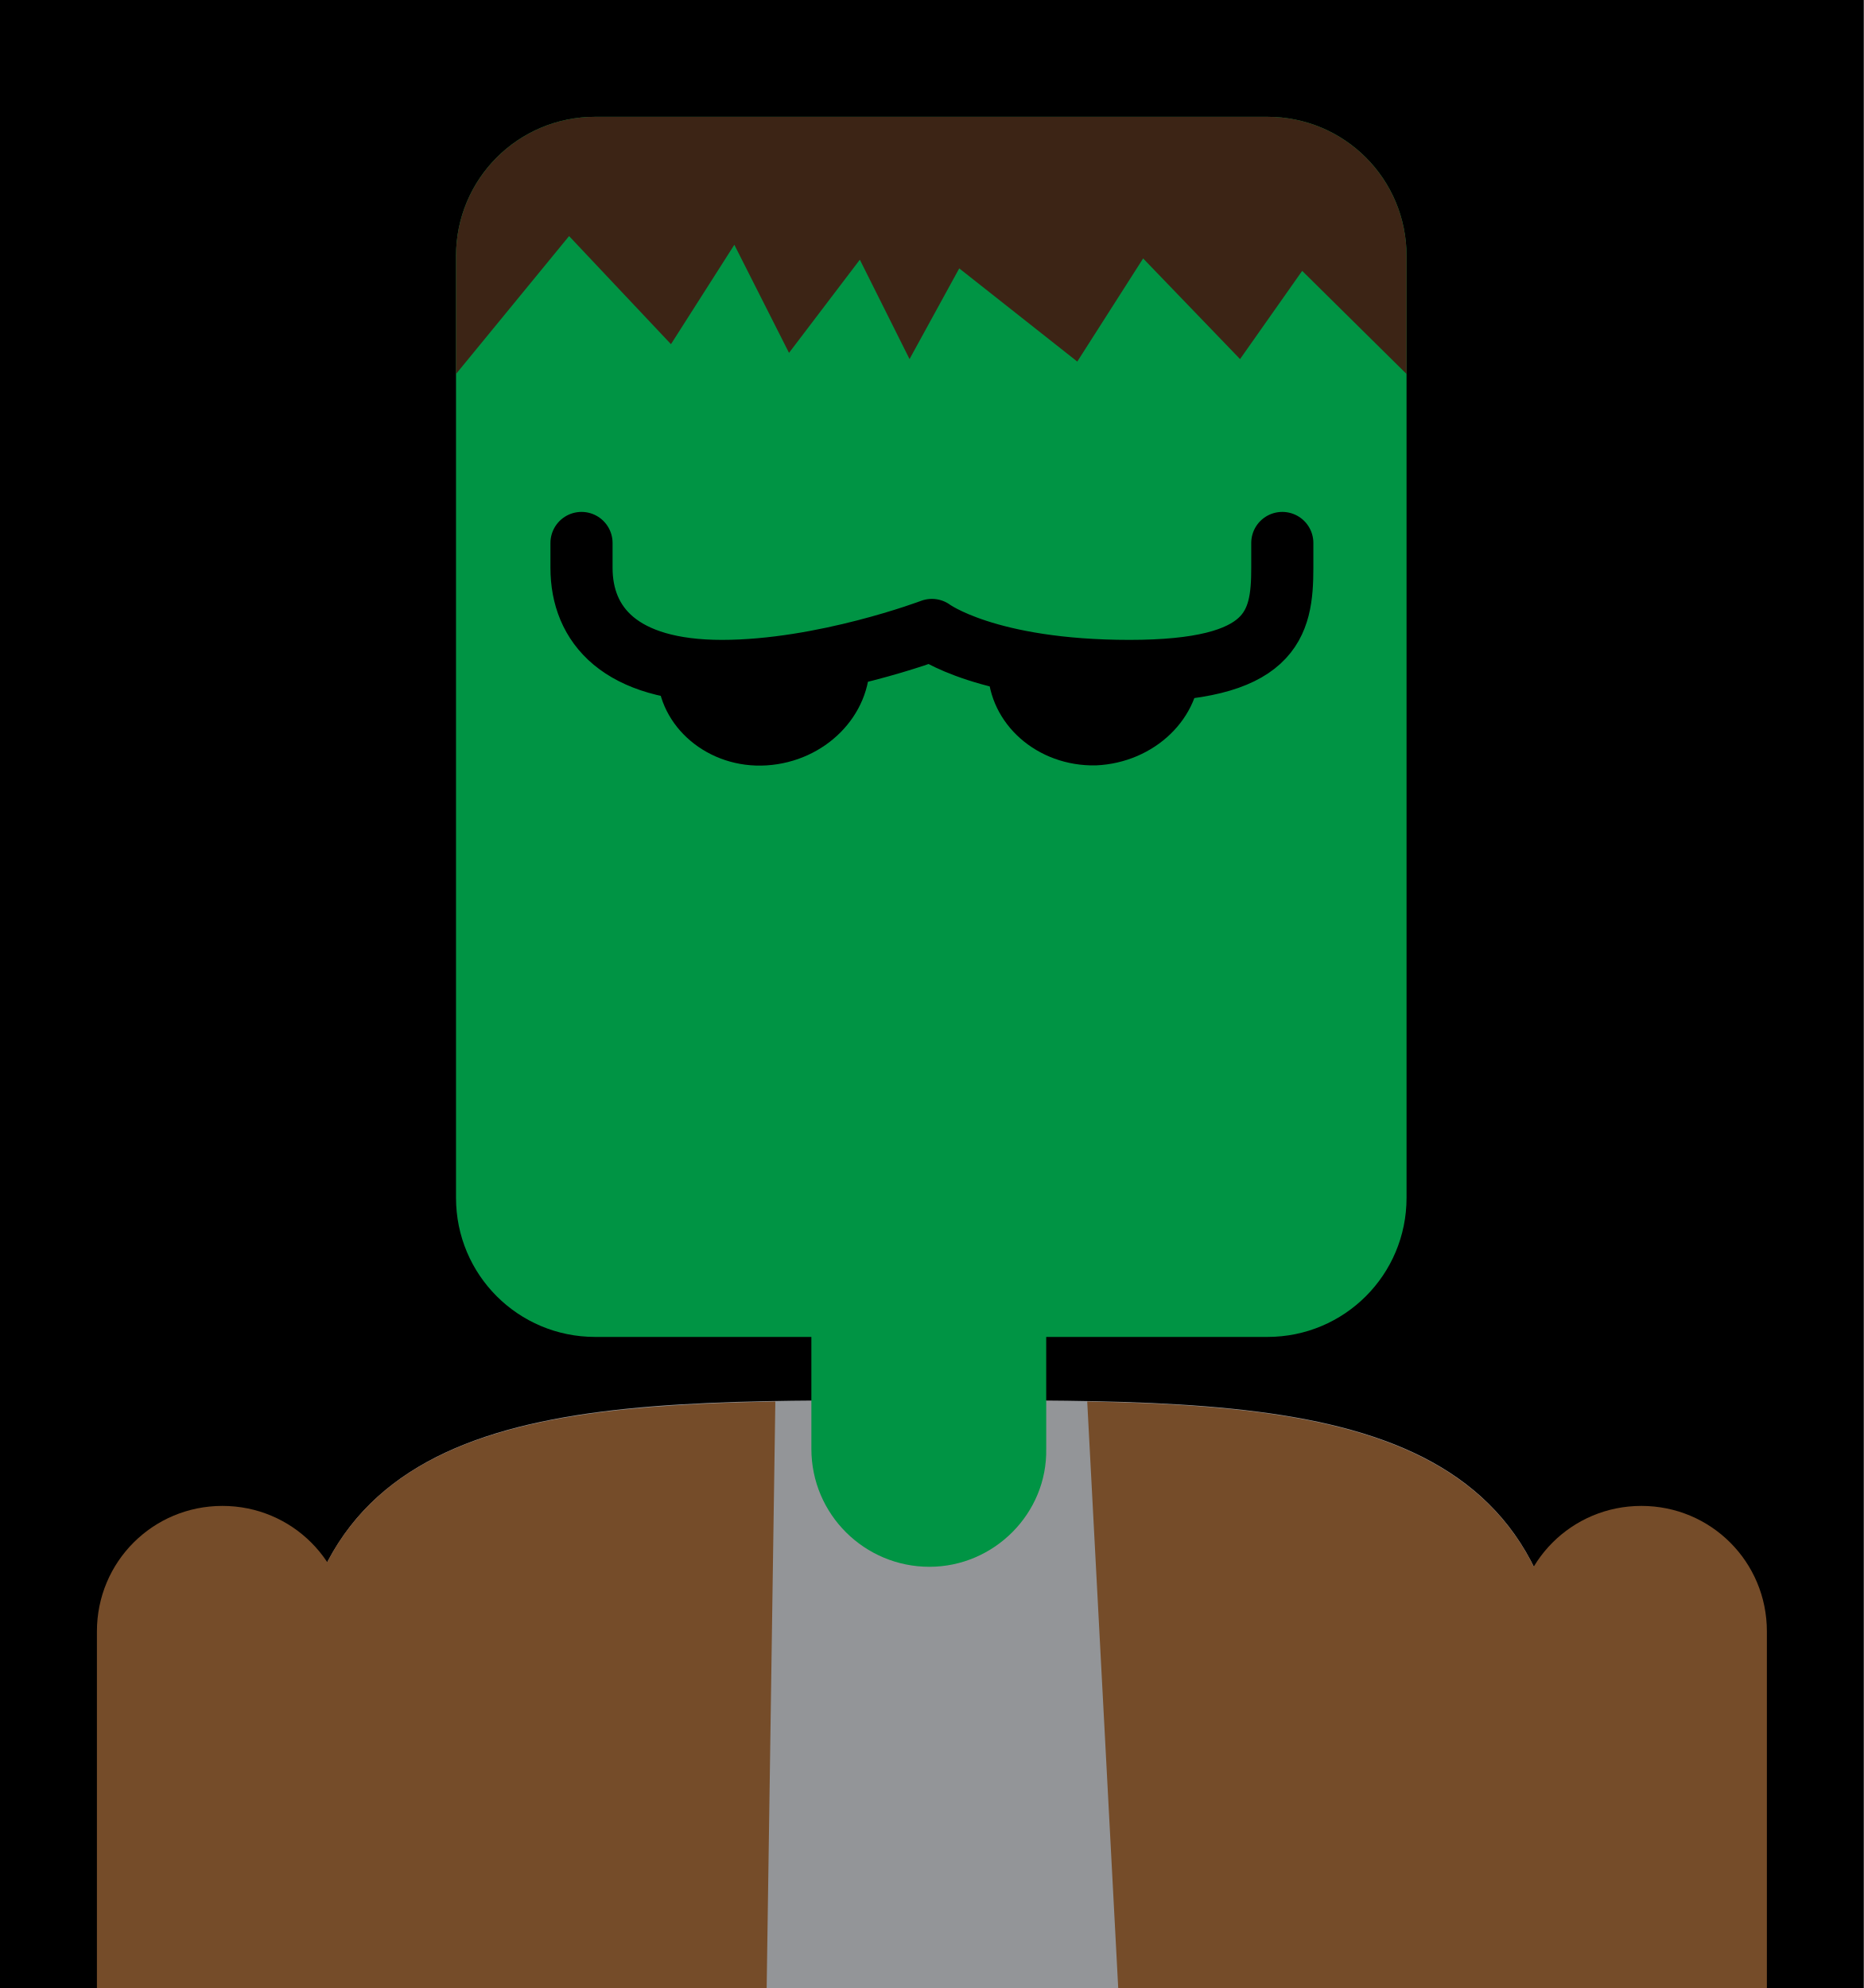
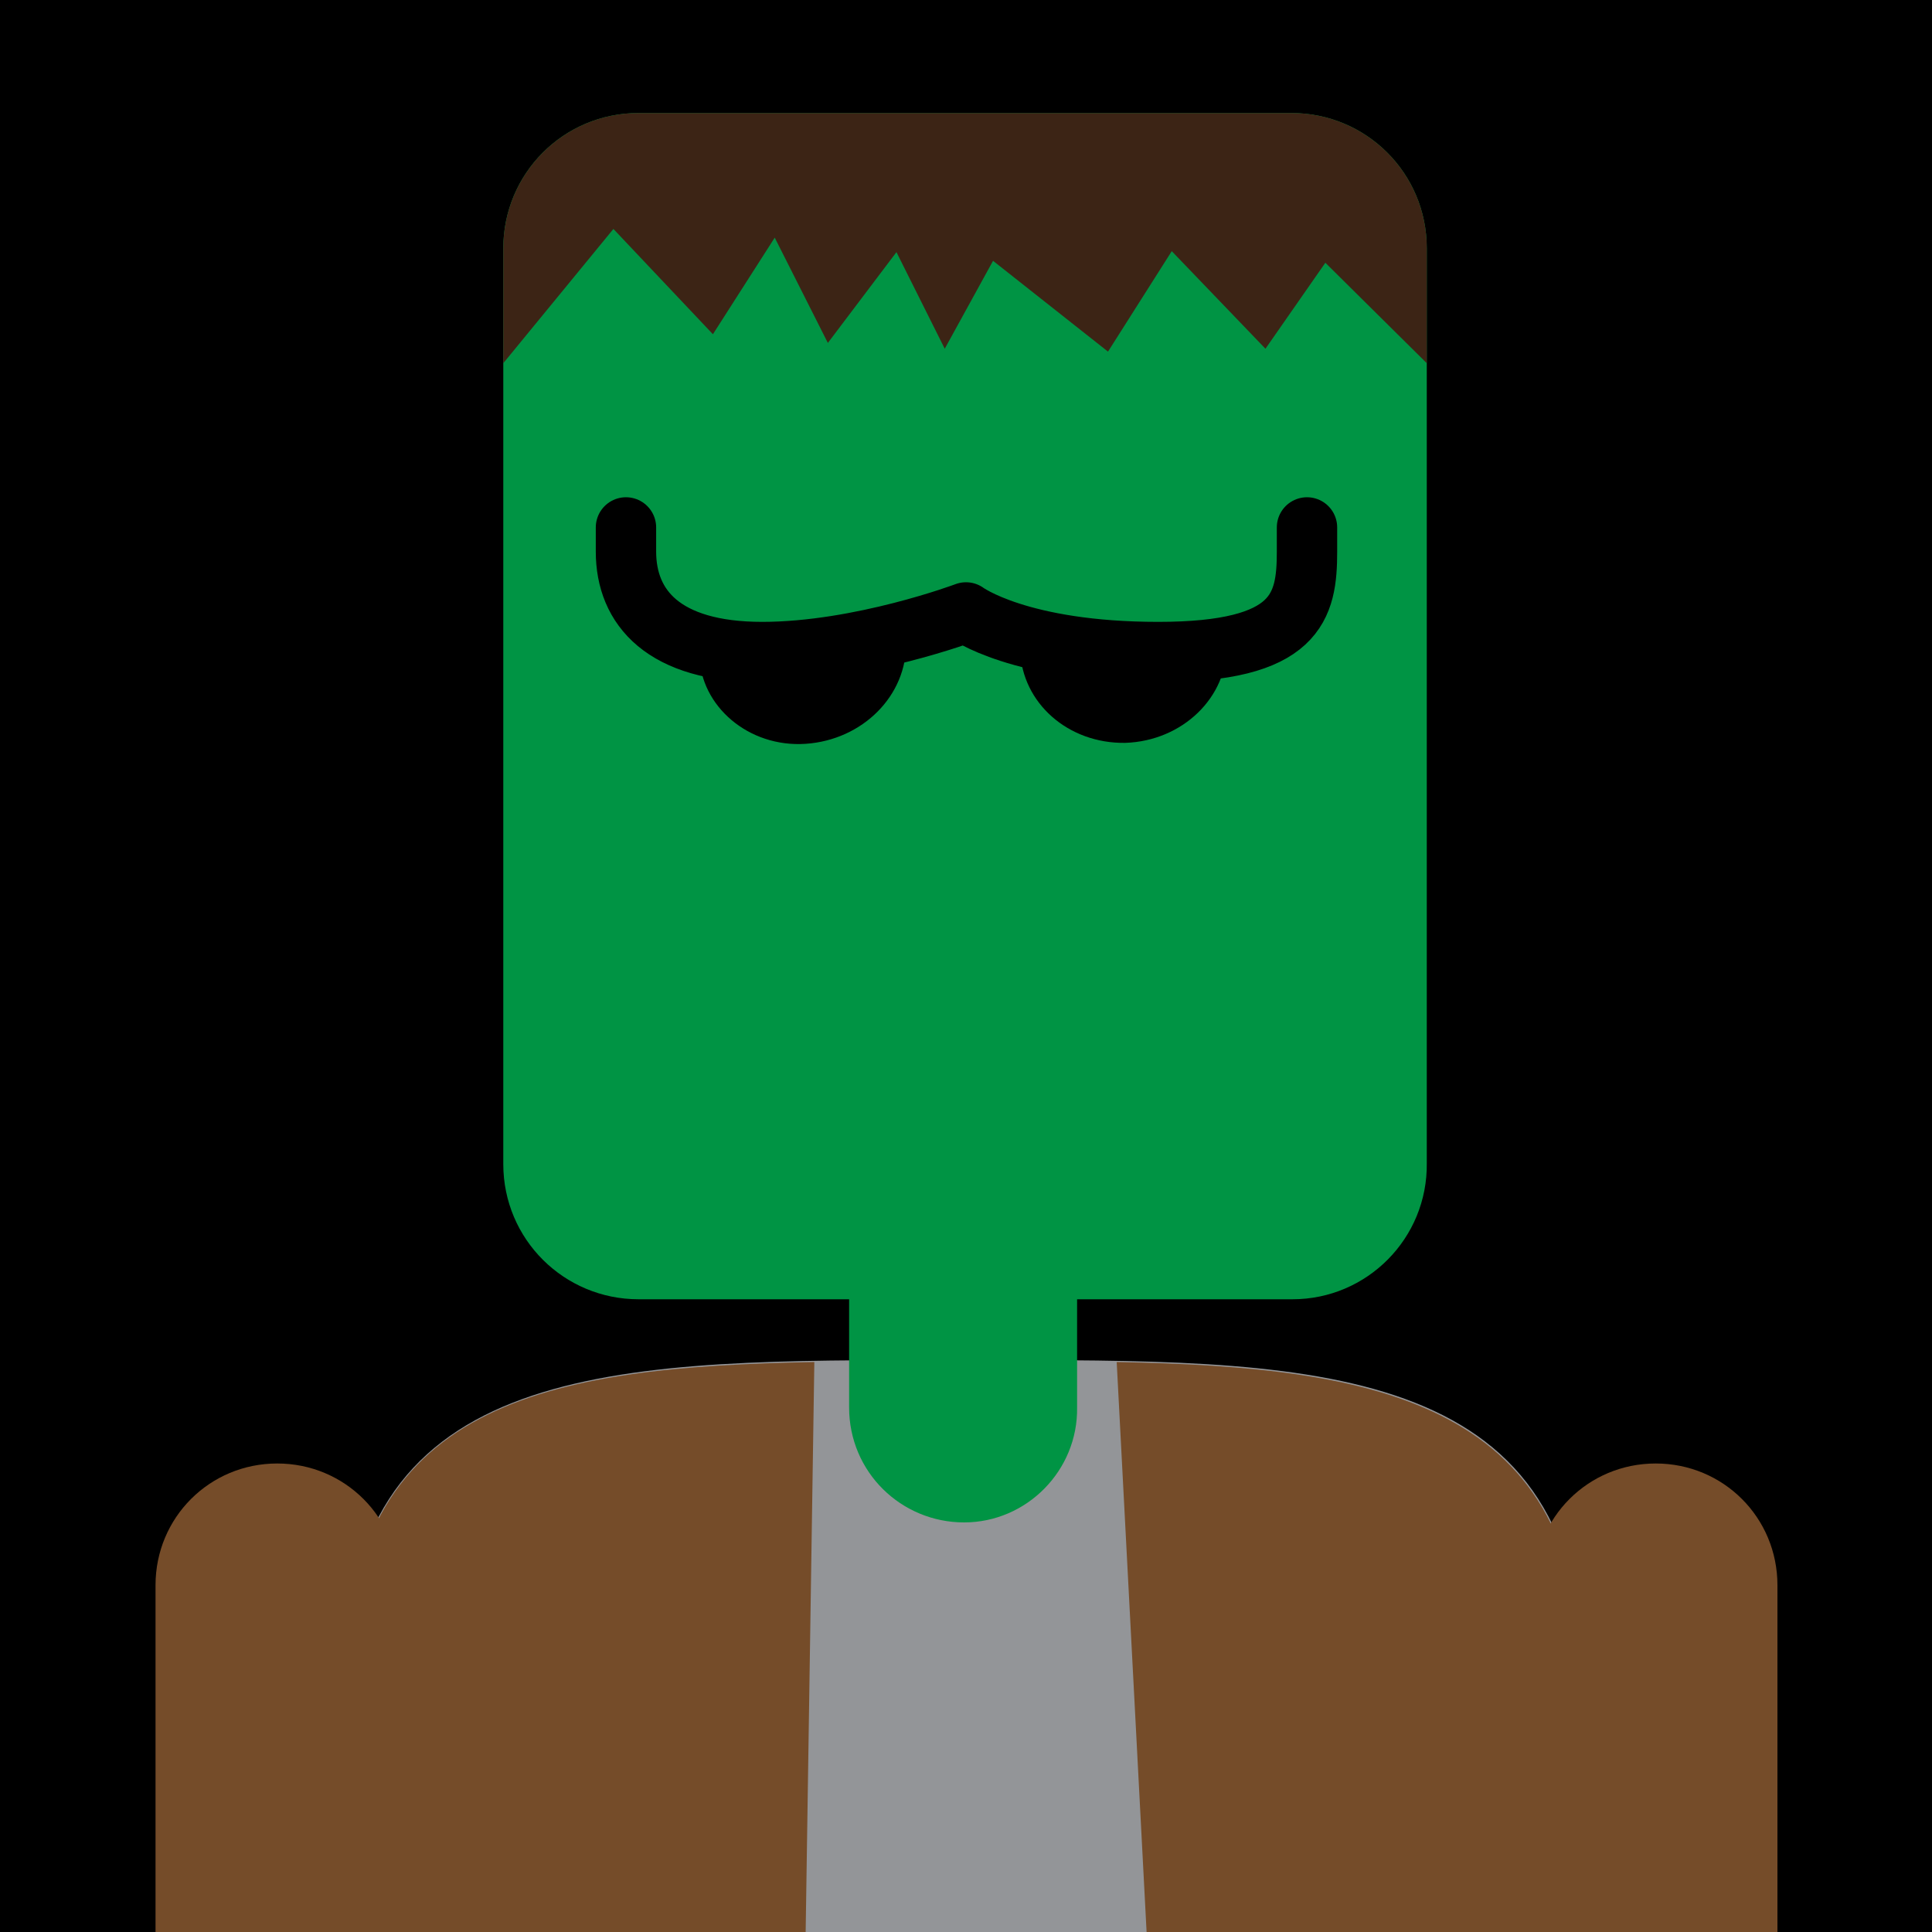
- <svg xmlns="http://www.w3.org/2000/svg" version="1.1" x="0px" y="0px" viewBox="0 0 150 160" style="enable-background:new 0 0 150 160;" xml:space="preserve">
+ <svg xmlns="http://www.w3.org/2000/svg" version="1.1" id="Layer_1" x="0px" y="0px" viewBox="0 0 200 200" style="enable-background:new 0 0 200 200;" xml:space="preserve">
  <style type="text/css">
	.st0{fill:#009444;}
	.st1{fill:#3C2415;}
	.st2{fill:#939598;}
	.st3{fill:#754C29;}
- 	.st4{fill:none;stroke:#000000;stroke-width:5;stroke-linecap:round;stroke-linejoin:round;stroke-miterlimit:10;}
+ 	.st4{fill:none;stroke:#000000;stroke-width:6.249;stroke-linecap:round;stroke-linejoin:round;stroke-miterlimit:10;}
</style>
-   <g id="Layer_2">
-     <rect width="150" height="160" />
+   <g id="Layer_2_1_">
+     <rect width="200" height="200" />
  </g>
-   <g id="Layer_1">
-     <path class="st0" d="M102,107.6H47.9c-6.2,0-11.2-5-11.2-11.2V20.6c0-6.2,5-11.2,11.2-11.2H102c6.2,0,11.2,5,11.2,11.2v75.8   C113.2,102.6,108.2,107.6,102,107.6z" />
-     <path class="st1" d="M36.7,30.1v-9.5c0-6.2,5-11.2,11.2-11.2H102c6.2,0,11.2,5,11.2,11.2v9.5l-8.4-8.3l-5,7.1L92,20.8l-5.3,8.3   l-9.5-7.5l-4,7.3l-4-8l-5.7,7.5l-4.4-8.7l-5.1,8L45.8,19L36.7,30.1z" />
-     <path class="st2" d="M126.1,160.1H23.5v-20.7c0-26.2,21.3-26.7,47.5-26.7h7.6c26.2,0,47.5,0.5,47.5,26.7V160.1z" />
-     <path class="st3" d="M62.4,112.8c-22.1,0.4-38.9,3.3-38.9,26.6v20.7h38.2L62.4,112.8z" />
-     <path class="st3" d="M87.5,112.8c22,0.4,38.6,3.5,38.6,26.6v20.7H90L87.5,112.8z" />
-     <path class="st3" d="M7.9,160.1H28v-28.8c0-5.6-4.5-10.1-10.1-10.1h0c-5.6,0-10.1,4.5-10.1,10.1V160.1z" />
-     <path class="st3" d="M122.1,160.1h20.1v-28.8c0-5.6-4.5-10.1-10.1-10.1h0c-5.6,0-10.1,4.5-10.1,10.1V160.1z" />
-     <path class="st4" d="M103.2,43.7v2c0,4.6-0.8,8.3-12.3,8.3S75,50.7,75,50.7S66.3,54,58.1,54s-11.3-3.7-11.3-8.3v-2" />
-     <path class="st0" d="M74.8,126.1L74.8,126.1c-5.2,0-9.5-4.2-9.5-9.5v-13.5h18.9v13.5C84.3,121.8,80,126.1,74.8,126.1z" />
-     <path d="M70,53.2c0.1,4.4-3.6,8.1-8.3,8.4c-4.7,0.3-8.7-3.1-8.8-7.4C52.8,52.2,70,53.2,70,53.2z" />
-     <path d="M96.6,53.4c0.1,4.4-3.7,8-8.4,8.2c-4.7,0.1-8.6-3.3-8.7-7.7C79.4,52,96.6,53.4,96.6,53.4z" />
+   <g id="Layer_1_1_">
+     <path class="st0" d="M133.8,134.5H66.1c-7.7,0-14-6.2-14-14V25.7c0-7.7,6.2-14,14-14h67.6c7.7,0,14,6.2,14,14v94.7   C147.8,128.2,141.5,134.5,133.8,134.5z" />
+     <path class="st1" d="M52.1,37.6V25.7c0-7.7,6.2-14,14-14h67.6c7.7,0,14,6.2,14,14v11.9l-10.5-10.4l-6.2,8.9L121.3,26l-6.6,10.4   L102.8,27l-5,9.1l-5-10l-7.1,9.4l-5.5-10.9l-6.4,10L63.5,23.7L52.1,37.6z" />
+     <path class="st2" d="M163.9,200.1H35.6v-25.9c0-32.7,26.6-33.4,59.4-33.4h9.5c32.7,0,59.4,0.6,59.4,33.4V200.1z" />
+     <path class="st3" d="M84.3,141c-27.6,0.5-48.6,4.1-48.6,33.2v25.9h47.7L84.3,141z" />
+     <path class="st3" d="M115.6,141c27.5,0.5,48.2,4.4,48.2,33.2v25.9h-45.1L115.6,141z" />
+     <path class="st3" d="M16.2,200.1h25.1v-36c0-7-5.6-12.6-12.6-12.6l0,0c-7,0-12.6,5.6-12.6,12.6v36H16.2z" />
+     <path class="st3" d="M158.9,200.1H184v-36c0-7-5.6-12.6-12.6-12.6l0,0c-7,0-12.6,5.6-12.6,12.6v36H158.9z" />
+     <path class="st4" d="M135.3,54.6v2.5c0,5.7-1,10.4-15.4,10.4S100,63.4,100,63.4s-10.9,4.1-21.1,4.1s-14.1-4.6-14.1-10.4v-2.5" />
+     <path class="st0" d="M99.8,157.6L99.8,157.6c-6.5,0-11.9-5.2-11.9-11.9v-16.9h23.6v16.9C111.6,152.2,106.3,157.6,99.8,157.6z" />
+     <path d="M93.8,66.5C93.9,72,89.3,76.6,83.4,77c-5.9,0.4-10.9-3.9-11-9.2C72.3,65.2,93.8,66.5,93.8,66.5z" />
+     <path d="M127,66.7c0.1,5.5-4.6,10-10.5,10.2c-5.9,0.1-10.7-4.1-10.9-9.6C105.5,65,127,66.7,127,66.7z" />
  </g>
</svg>
